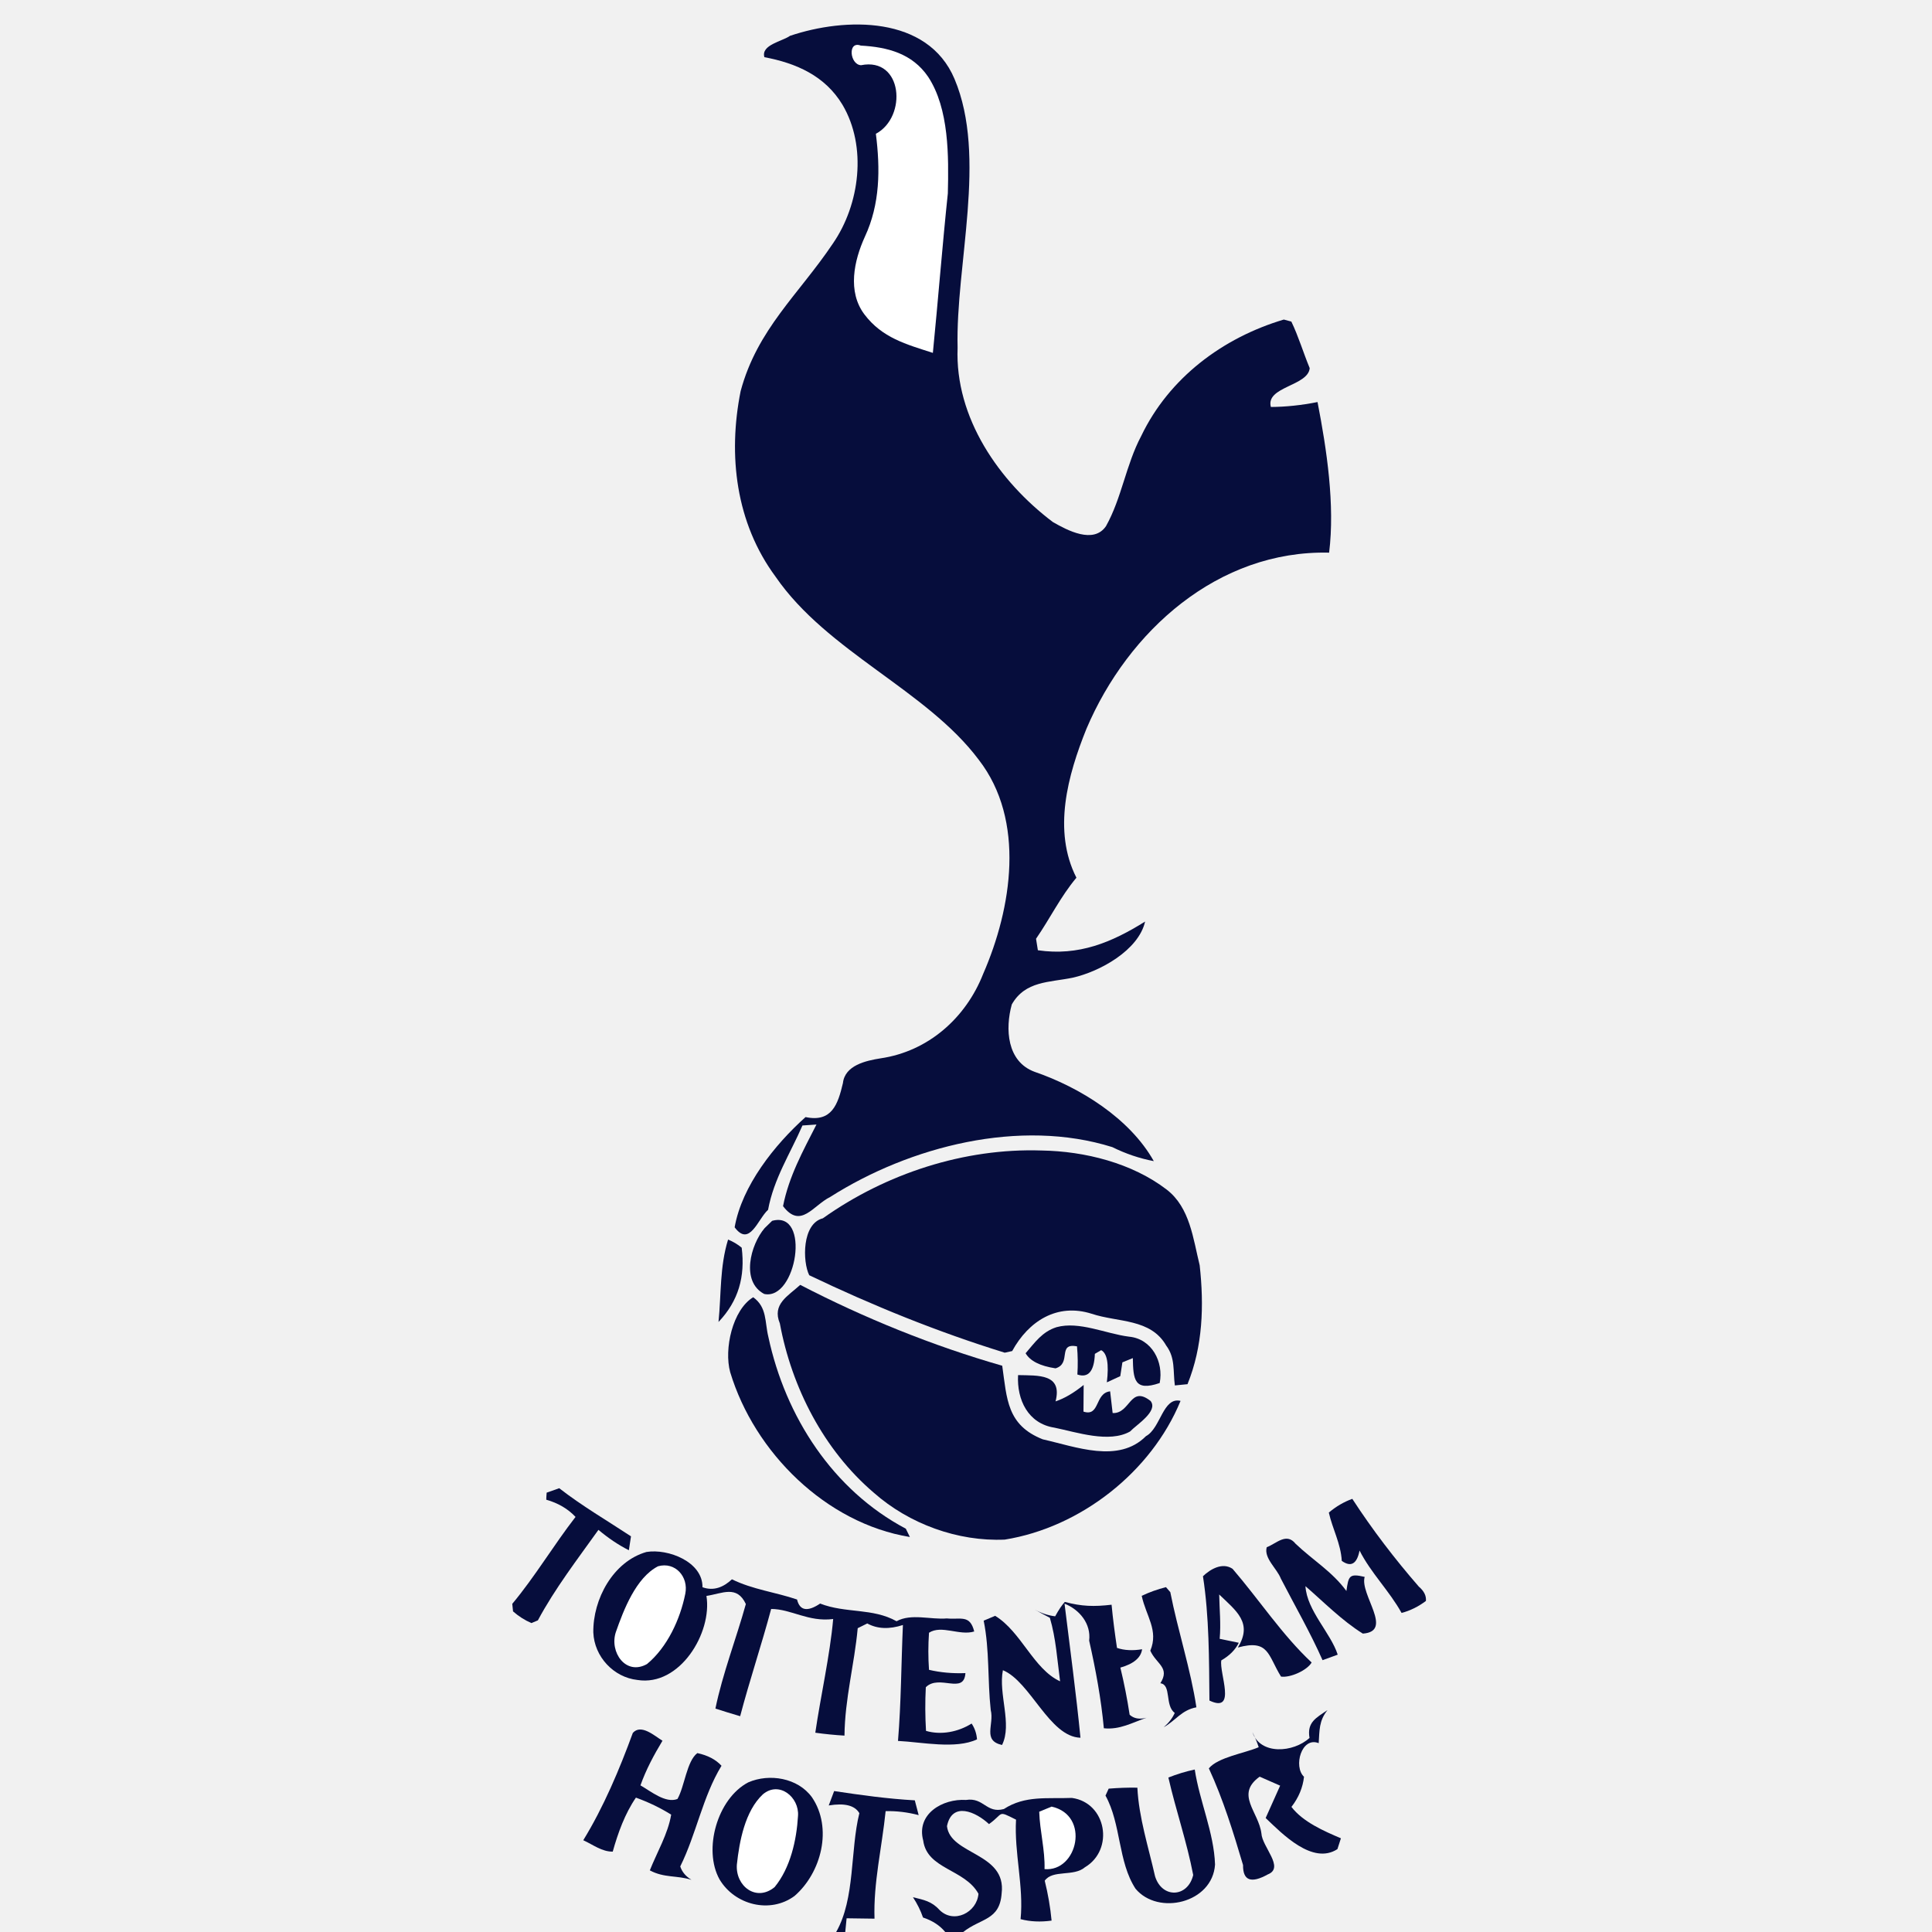
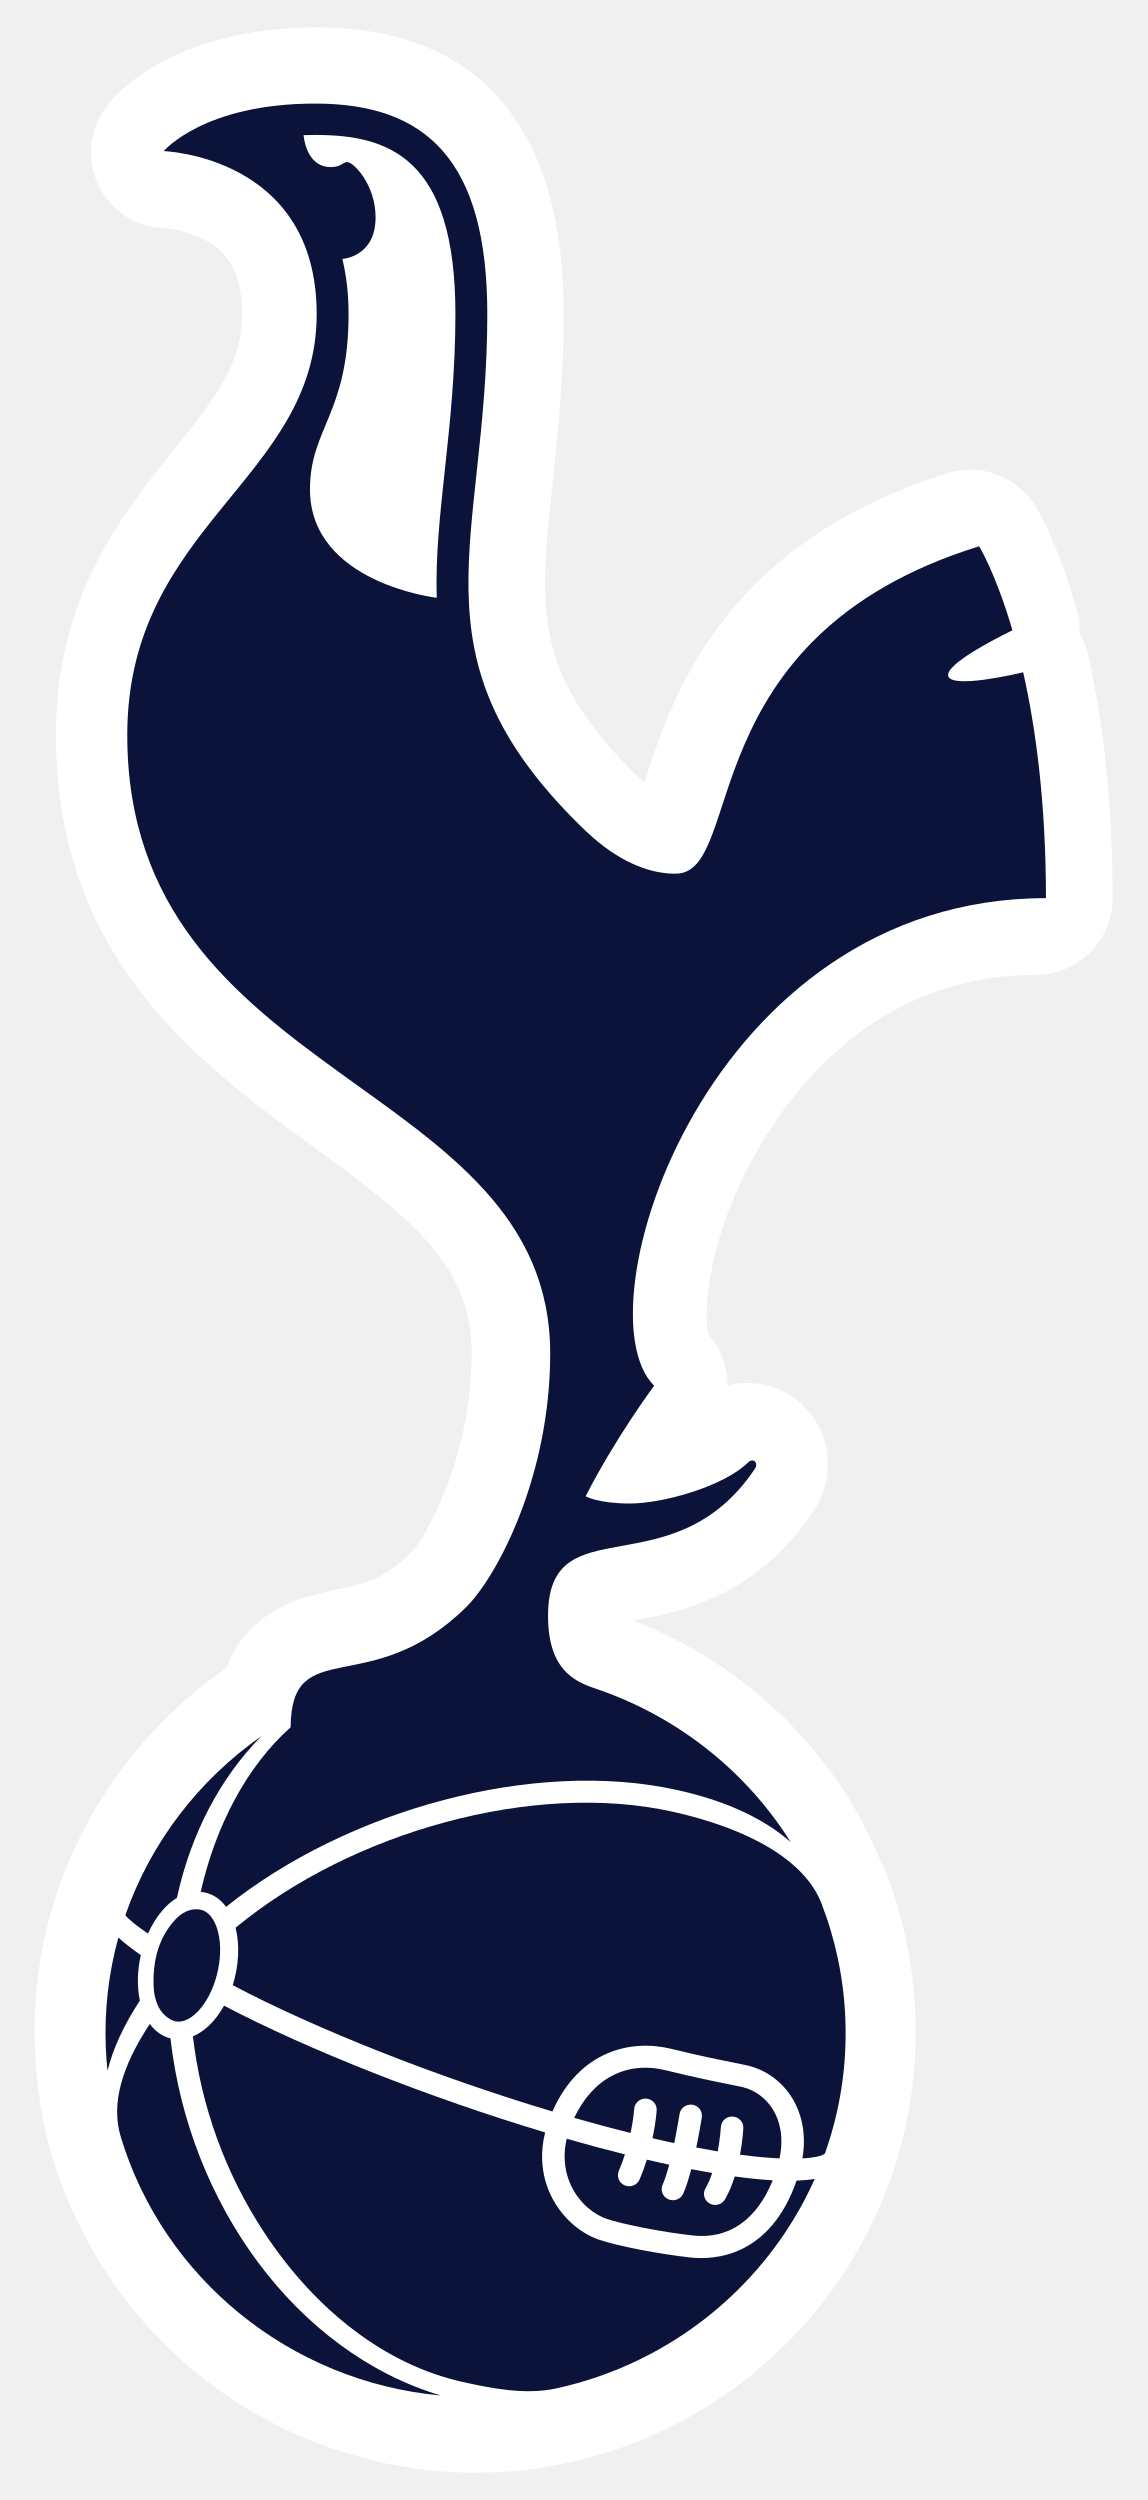
- <svg xmlns="http://www.w3.org/2000/svg" id="svg20908" height="200.0pt" width="200.0pt" viewBox="0 0 200 200" version="1.1">
-   <defs id="defs20912" />
-   <path style="fill:#ffffff;fill-opacity:0.049" id="path20856" fill="#ffffff" d="M 0.00 0.00 L 200.00 0.00 L 200.00 200.00 L 99.71 200.00 C 101.54 198.55 103.49 198.82 103.69 196.00 C 104.21 191.77 98.36 192.03 98.03 189.04 C 98.56 186.45 101.03 187.56 102.38 188.83 C 103.96 187.70 103.20 187.38 105.18 188.37 C 104.98 191.80 105.99 195.27 105.65 198.67 C 106.64 198.93 107.71 198.98 108.86 198.82 C 108.73 197.44 108.49 196.06 108.15 194.69 C 108.97 193.52 111.15 194.30 112.31 193.30 C 115.37 191.48 114.55 186.61 110.96 186.12 C 108.43 186.22 106.12 185.84 103.92 187.27 C 102.10 187.76 101.85 186.04 100.00 186.33 C 97.59 186.18 94.83 187.77 95.57 190.53 C 95.97 193.52 99.87 193.47 101.29 196.04 C 101.13 198.00 98.72 199.19 97.25 197.71 C 96.43 196.81 95.64 196.68 94.51 196.40 C 94.95 197.07 95.30 197.77 95.55 198.50 C 96.52 198.82 97.29 199.32 97.85 200.00 L 87.50 200.00 L 87.64 198.58 L 90.53 198.62 C 90.40 194.93 91.31 191.16 91.68 187.49 C 92.81 187.46 93.95 187.60 95.10 187.90 L 94.70 186.37 C 91.87 186.21 89.14 185.83 86.35 185.41 L 85.79 186.90 C 87.43 186.63 88.49 186.89 88.96 187.70 C 88.00 191.56 88.54 196.53 86.56 200.00 L 0.00 200.00 L 0.00 0.00 Z" />
-   <path id="path20858" fill="#060d3c" d="M 98.81 8.17 C 102.22 16.26 98.91 27.38 99.13 36.00 C 98.84 43.25 103.43 49.84 108.99 54.04 C 110.49 54.90 113.20 56.35 114.49 54.47 C 116.12 51.56 116.56 48.10 118.14 45.13 C 121.02 39.12 126.58 34.96 132.90 33.08 L 133.68 33.29 C 134.43 34.85 134.92 36.52 135.58 38.11 C 135.42 39.97 130.99 40.02 131.56 42.13 C 133.12 42.12 134.73 41.95 136.39 41.62 C 137.35 46.55 138.20 52.27 137.59 57.21 C 126.09 56.94 116.77 65.32 112.47 75.44 C 110.53 80.25 108.95 85.98 111.43 90.86 C 109.78 92.83 108.70 95.08 107.25 97.18 L 107.44 98.37 C 111.66 98.99 115.08 97.56 118.54 95.40 C 117.86 98.38 113.85 100.58 111.05 101.21 C 108.63 101.71 106.13 101.53 104.74 103.98 C 104.04 106.51 104.23 109.89 107.09 110.95 C 111.81 112.57 116.96 115.78 119.44 120.20 C 117.97 119.92 116.54 119.44 115.15 118.75 C 105.59 115.75 94.22 118.65 85.94 123.91 C 84.15 124.80 82.89 127.26 81.06 124.86 C 81.67 121.77 83.11 119.18 84.52 116.41 L 83.07 116.51 C 81.79 119.45 80.11 122.00 79.51 125.24 C 78.45 126.19 77.60 129.14 76.05 127.05 C 76.80 122.76 80.18 118.51 83.39 115.64 C 86.11 116.21 86.74 114.32 87.26 112.12 C 87.46 110.28 89.64 109.80 91.15 109.56 C 96.08 108.84 99.98 105.39 101.78 100.81 C 104.74 94.02 106.19 84.94 101.32 78.65 C 95.91 71.43 85.63 67.48 80.28 59.69 C 76.17 54.13 75.34 47.14 76.67 40.49 C 78.39 34.07 82.70 30.46 86.22 25.21 C 89.02 21.15 89.77 15.16 87.21 10.84 C 85.41 7.85 82.43 6.54 79.13 5.92 C 78.75 4.64 80.99 4.28 81.78 3.71 C 87.50 1.78 96.03 1.59 98.81 8.17 Z" />
-   <path id="path20860" fill="#ffffff" d="M 89.11 4.72 C 91.88 4.87 94.44 5.54 96.08 7.95 C 98.26 11.26 98.21 16.20 98.12 20.02 C 97.58 25.10 97.08 31.42 96.57 36.53 C 93.81 35.64 91.32 34.98 89.48 32.54 C 87.71 30.19 88.40 26.99 89.53 24.51 C 91.11 21.12 91.13 17.50 90.67 13.85 C 93.94 12.10 93.46 5.88 89.13 6.75 C 87.97 6.69 87.72 4.19 89.11 4.72 Z" />
-   <path id="path20862" fill="#060d3c" d="M 107.83 119.10 C 112.29 119.17 117.20 120.40 120.78 123.15 C 123.19 125.01 123.51 128.24 124.19 130.98 C 124.65 135.14 124.52 139.37 122.93 143.29 L 121.62 143.42 C 121.42 141.92 121.68 140.57 120.73 139.30 C 119.11 136.47 115.74 136.91 113.01 136.00 C 109.42 134.86 106.47 136.77 104.78 139.86 L 104.01 140.03 C 97.06 137.88 90.33 135.15 83.77 132.01 C 83.07 130.60 83.01 126.67 85.18 126.12 C 91.70 121.49 99.82 118.83 107.83 119.10 Z" />
-   <path id="path20864" fill="#060d3c" d="M 79.15 127.14 L 79.93 126.38 C 83.98 125.27 82.46 134.67 79.11 133.95 C 76.67 132.67 77.69 128.85 79.15 127.14 Z" />
-   <path id="path20866" fill="#060d3c" d="M 75.37 128.32 C 75.89 128.53 76.36 128.81 76.78 129.16 C 77.15 132.15 76.46 134.66 74.38 136.85 C 74.67 133.96 74.50 131.14 75.37 128.32 Z" />
-   <path id="path20868" fill="#060d3c" d="M 82.84 133.01 C 89.48 136.45 96.56 139.32 103.75 141.38 C 104.24 144.82 104.23 147.53 107.95 149.00 C 111.36 149.76 115.78 151.53 118.63 148.67 C 120.16 147.85 120.38 144.58 122.21 145.02 C 119.19 152.37 111.86 158.12 104.01 159.38 C 99.14 159.59 94.12 157.76 90.46 154.53 C 85.28 150.11 81.96 143.64 80.73 137.00 C 79.90 135.00 81.57 134.17 82.84 133.01 Z" />
-   <path id="path20870" fill="#060d3c" d="M 77.97 134.29 C 79.42 135.33 79.16 136.85 79.54 138.39 C 81.30 146.63 86.21 154.25 93.77 158.25 L 94.19 159.11 C 85.51 157.69 78.10 150.36 75.59 142.05 C 74.93 139.66 75.83 135.59 77.97 134.29 Z" />
-   <path id="path20872" fill="#060d3c" d="M 109.37 137.39 C 111.71 136.74 114.48 138.07 116.87 138.37 C 119.25 138.59 120.48 141.00 120.05 143.17 C 117.41 144.08 117.31 142.78 117.27 140.59 L 116.19 141.03 L 115.97 142.46 L 114.58 143.10 C 114.81 141.19 114.61 140.08 113.99 139.77 L 113.34 140.15 C 113.27 141.96 112.66 142.67 111.53 142.29 C 111.59 141.31 111.58 140.33 111.49 139.37 C 109.41 138.99 110.97 141.14 109.27 141.65 C 107.67 141.41 106.64 140.89 106.17 140.09 C 107.14 138.96 107.89 137.86 109.37 137.39 Z" />
-   <path id="path20874" fill="#060d3c" d="M 105.39 142.35 C 107.48 142.40 110.01 142.20 109.27 145.07 C 110.18 144.77 111.15 144.20 112.18 143.37 L 112.16 146.13 C 113.89 146.69 113.31 144.21 114.92 144.03 L 115.18 146.28 C 117.03 146.36 116.97 143.35 119.11 145.03 C 119.93 146.09 117.65 147.48 116.98 148.19 C 114.81 149.41 111.45 148.26 109.15 147.79 C 106.43 147.37 105.25 144.91 105.39 142.35 Z" />
-   <path id="path20876" fill="#060d3c" d="M 56.59 154.52 L 57.89 154.06 C 60.27 155.91 62.82 157.39 65.32 159.04 L 65.10 160.48 C 64.01 159.93 62.96 159.22 61.95 158.37 C 59.78 161.41 57.44 164.45 55.68 167.74 L 55.01 168.02 C 54.32 167.72 53.69 167.32 53.11 166.81 L 53.03 166.03 C 55.41 163.17 57.30 159.97 59.58 157.03 C 58.80 156.20 57.79 155.60 56.55 155.25 L 56.56 154.94 L 56.59 154.52 Z" />
-   <path id="path20878" fill="#060d3c" d="M 139.99 155.16 C 142.05 158.33 144.39 161.39 146.88 164.25 C 147.42 164.71 147.66 165.20 147.61 165.73 C 146.82 166.32 145.98 166.74 145.09 166.97 C 143.82 164.68 141.91 162.83 140.74 160.51 C 140.47 161.90 139.85 162.26 138.90 161.58 C 138.80 159.79 137.94 158.28 137.56 156.58 C 138.32 155.94 139.13 155.47 139.99 155.16 Z" />
-   <path id="path20880" fill="#060d3c" d="M 134.12 159.81 C 135.93 161.53 137.90 162.68 139.38 164.70 C 139.60 163.15 139.66 162.86 141.27 163.24 C 140.74 165.06 144.31 168.88 141.08 169.11 C 138.91 167.76 136.99 165.80 135.14 164.20 C 135.29 166.73 137.74 169.01 138.48 171.29 L 136.91 171.86 C 135.63 168.97 134.04 166.22 132.59 163.41 C 132.19 162.37 130.82 161.31 131.13 160.17 C 132.16 159.77 133.17 158.62 134.12 159.81 Z" />
-   <path id="path20882" fill="#060d3c" d="M 66.92 160.66 C 69.16 160.29 72.76 161.68 72.72 164.31 C 73.89 164.73 74.90 164.30 75.77 163.49 C 77.93 164.55 80.28 164.82 82.51 165.58 C 82.79 166.74 83.59 166.88 84.90 166.00 C 87.54 167.03 90.34 166.44 92.81 167.83 C 94.33 167.00 96.32 167.68 98.02 167.54 C 99.45 167.68 100.41 167.11 100.85 168.89 C 99.34 169.36 97.47 168.18 96.17 169.02 C 96.08 170.31 96.08 171.59 96.17 172.86 C 97.36 173.14 98.62 173.25 99.94 173.20 C 99.79 175.47 97.23 173.28 95.84 174.66 C 95.76 176.18 95.77 177.68 95.86 179.18 C 97.43 179.64 99.20 179.29 100.58 178.42 C 100.90 178.89 101.09 179.44 101.14 180.06 C 98.92 181.10 95.43 180.34 92.96 180.22 C 93.29 176.24 93.29 172.22 93.47 168.22 C 92.05 168.68 90.82 168.63 89.78 168.06 L 88.79 168.55 C 88.44 172.34 87.46 175.84 87.42 179.67 C 86.41 179.61 85.40 179.51 84.40 179.37 C 84.93 175.70 85.92 171.35 86.25 167.60 C 83.68 167.93 81.90 166.56 79.83 166.56 C 78.83 170.29 77.60 173.94 76.62 177.66 C 75.77 177.41 74.91 177.15 74.06 176.87 C 74.79 173.30 76.22 169.61 77.21 166.05 C 76.28 164.06 74.78 164.96 73.13 165.21 C 73.75 169.02 70.37 174.61 65.99 173.91 C 63.52 173.64 61.52 171.50 61.42 168.99 C 61.37 165.56 63.46 161.65 66.92 160.66 Z" />
-   <path id="path20884" fill="#ffffff" d="M 68.12 162.14 C 69.90 161.64 71.30 163.23 70.94 164.99 C 70.41 167.63 69.08 170.52 66.98 172.26 C 64.78 173.50 63.07 171.02 63.75 168.96 C 64.56 166.65 65.83 163.32 68.12 162.14 Z" />
-   <path id="path20886" fill="#060d3c" d="M 127.60 162.41 C 130.33 165.58 132.73 169.25 135.78 172.10 C 135.31 172.92 133.56 173.70 132.61 173.56 C 131.23 171.33 131.37 169.67 128.14 170.55 C 129.72 167.99 127.96 166.75 126.21 165.06 C 126.24 166.60 126.40 168.11 126.26 169.65 L 128.24 170.06 C 127.88 170.79 127.27 171.40 126.43 171.88 C 126.19 173.18 128.07 177.40 125.20 176.04 C 125.16 171.77 125.18 167.37 124.53 163.17 C 125.31 162.42 126.57 161.70 127.60 162.41 Z" />
-   <path id="path20888" fill="#060d3c" d="M 120.70 164.30 L 121.15 164.82 C 121.91 168.72 123.28 172.89 123.85 176.74 C 122.30 177.03 121.71 178.11 120.47 178.80 C 120.97 178.37 121.36 177.88 121.61 177.32 C 120.56 176.56 121.29 174.40 120.12 174.25 C 121.15 172.62 119.71 172.28 119.08 170.88 C 119.96 168.77 118.64 167.30 118.19 165.20 C 118.99 164.82 119.83 164.52 120.70 164.30 Z" />
-   <path id="path20890" fill="#060d3c" d="M 110.23 165.83 C 111.98 166.30 113.25 166.33 115.07 166.12 C 115.21 167.62 115.41 169.11 115.63 170.59 C 116.39 170.85 117.25 170.89 118.23 170.73 C 118.11 171.60 117.36 172.24 115.98 172.63 C 116.37 174.24 116.69 175.87 116.94 177.51 C 117.38 177.91 117.96 178.01 118.69 177.82 C 117.19 178.33 115.94 179.08 114.27 178.91 C 113.99 175.87 113.42 172.81 112.75 169.84 C 112.96 168.09 111.76 166.63 110.20 166.01 C 110.76 170.58 111.40 175.31 111.85 179.89 C 108.63 179.80 106.67 174.07 103.82 172.90 C 103.33 175.35 104.81 178.49 103.73 180.64 C 101.67 180.18 102.94 178.53 102.56 177.02 C 102.22 173.92 102.45 170.83 101.83 167.77 L 103.02 167.27 C 105.74 168.94 106.98 172.78 109.74 174.05 C 109.45 171.87 109.31 169.59 108.68 167.47 C 108.15 167.20 107.64 166.92 107.13 166.63 C 107.80 167.00 108.50 167.23 109.23 167.32 C 109.61 166.62 109.95 166.13 110.23 165.83 Z" />
-   <path id="path20892" fill="#060d3c" d="M 137.42 177.03 C 136.53 178.14 136.60 179.12 136.51 180.45 C 134.72 179.74 133.87 182.89 134.99 183.93 C 134.87 185.04 134.44 186.08 133.69 187.05 C 134.87 188.60 137.05 189.55 138.81 190.30 L 138.45 191.42 C 135.88 193.09 132.74 189.84 131.02 188.20 L 132.52 184.85 L 130.40 183.92 C 127.84 185.76 130.29 187.54 130.58 189.79 C 130.65 191.19 133.02 193.34 131.24 194.04 C 129.51 195.00 128.66 194.68 128.68 193.07 C 127.68 189.70 126.62 186.26 125.14 183.06 C 126.08 181.91 128.86 181.49 130.30 180.87 C 130.13 180.34 129.91 179.82 129.65 179.32 C 130.47 181.70 133.89 181.44 135.56 179.91 C 135.28 178.28 136.25 177.83 137.42 177.03 Z" />
-   <path id="path20894" fill="#060d3c" d="M 65.51 179.39 C 66.37 178.42 67.77 179.71 68.58 180.20 C 67.69 181.68 66.88 183.18 66.30 184.82 C 67.37 185.43 68.90 186.71 70.13 186.23 C 70.87 184.94 71.09 182.30 72.19 181.48 C 73.26 181.71 74.09 182.14 74.69 182.79 C 72.74 185.99 72.08 189.87 70.42 193.21 C 70.60 193.78 70.99 194.24 71.58 194.60 C 70.10 194.12 68.75 194.42 67.27 193.62 C 68.01 191.75 69.15 189.84 69.48 187.85 C 68.34 187.14 67.13 186.56 65.83 186.09 C 64.69 187.75 63.97 189.75 63.43 191.68 C 62.31 191.69 61.42 190.98 60.38 190.50 C 62.48 187.08 64.13 183.16 65.51 179.39 Z" />
-   <path id="path20896" fill="#060d3c" d="M 123.68 183.18 C 124.18 186.48 125.67 189.71 125.78 193.02 C 125.52 197.01 119.89 198.33 117.55 195.52 C 115.72 192.72 116.07 188.82 114.44 185.88 L 114.77 185.16 C 115.76 185.08 116.75 185.04 117.74 185.06 C 117.89 188.14 118.89 191.22 119.57 194.23 C 120.28 196.55 122.96 196.46 123.52 194.10 C 122.87 190.69 121.72 187.38 120.95 184.01 C 121.83 183.66 122.74 183.38 123.68 183.18 Z" />
-   <path id="path20898" fill="#060d3c" d="M 77.46 184.51 C 79.64 183.56 82.59 184.04 84.05 186.05 C 86.22 189.23 85.03 193.86 82.25 196.27 C 79.72 198.14 76.06 197.20 74.49 194.56 C 72.76 191.47 74.26 186.18 77.46 184.51 Z" />
-   <path id="path20900" fill="#060d3c" d="M 86.35 185.41 C 89.14 185.83 91.87 186.21 94.70 186.37 L 95.10 187.90 C 93.95 187.60 92.81 187.46 91.68 187.49 C 91.31 191.16 90.40 194.93 90.53 198.62 L 87.64 198.58 L 87.50 200.00 L 86.56 200.00 C 88.54 196.53 88.00 191.56 88.96 187.70 C 88.49 186.89 87.43 186.63 85.79 186.90 L 86.35 185.41 Z" />
-   <path id="path20902" fill="#ffffff" d="M 78.97 185.75 C 80.66 184.32 82.75 186.04 82.61 187.98 C 82.46 190.50 81.82 193.36 80.19 195.35 C 78.29 196.92 76.12 195.25 76.28 193.02 C 76.54 190.61 77.12 187.48 78.97 185.75 Z" />
-   <path id="path20904" fill="#060d3c" d="M 100.00 186.33 C 101.85 186.04 102.10 187.76 103.92 187.27 C 106.12 185.84 108.43 186.22 110.96 186.12 C 114.55 186.61 115.37 191.48 112.31 193.30 C 111.15 194.30 108.97 193.52 108.15 194.69 C 108.49 196.06 108.73 197.44 108.86 198.82 C 107.71 198.98 106.64 198.93 105.65 198.67 C 105.99 195.27 104.98 191.80 105.18 188.37 C 103.20 187.38 103.96 187.70 102.38 188.83 C 101.03 187.56 98.56 186.45 98.03 189.04 C 98.36 192.03 104.21 191.77 103.69 196.00 C 103.49 198.82 101.54 198.55 99.71 200.00 L 97.85 200.00 C 97.29 199.32 96.52 198.82 95.55 198.50 C 95.30 197.77 94.95 197.07 94.51 196.40 C 95.64 196.68 96.43 196.81 97.25 197.71 C 98.72 199.19 101.13 198.00 101.29 196.04 C 99.87 193.47 95.97 193.52 95.57 190.53 C 94.83 187.77 97.59 186.18 100.00 186.33 Z" />
-   <path id="path20906" fill="#ffffff" d="M 107.58 187.55 L 108.86 187.02 C 112.89 187.91 111.56 193.79 108.13 193.49 C 108.19 191.51 107.64 189.55 107.58 187.55 Z" />
+ <svg xmlns="http://www.w3.org/2000/svg" version="1.1" viewBox="0 0 496.375 1081.76">
+   <g>
+     <g id="b">
+       <g>
+         <path d="M205.951,1053.054c-9.245,0-18.712-.775-28.068-2.325-1.495-.221-2.99-.498-4.54-.83l-1.107-.166c-.941-.166-1.827-.332-2.768-.498-.664-.111-1.273-.332-1.882-.498-53.977-12.013-99.097-49.161-121.352-99.872-.277-.498-.554-1.052-.83-1.605-9.301-21.148-11.238-36.428-12.622-47.666l-.277-2.159c-.443-4.041-.664-7.695-.83-11.404-.72-17.826,1.273-35.542,5.924-52.704.941-3.654,2.104-7.363,3.322-10.906,11.626-33.992,34.379-64.385,63.887-85.367,2.048-1.439,4.484-2.879,6.92-4.207,5.315-22.532,23.695-26.241,36.317-28.788,12.179-2.436,25.964-5.259,41.576-20.871,10.795-10.795,30.947-50.6,30.947-97.934s-34.822-73.077-75.18-102.529c-49.105-35.819-104.743-76.454-104.743-164.921,0-53.922,25.245-85.367,47.5-113.103,17.716-22.089,33.051-41.133,33.051-68.925,0-22.144-7.861-37.313-24.027-46.337-12.179-6.809-24.857-7.474-24.968-7.529-6.311-.221-12.013-3.986-14.615-9.744-2.602-5.758-1.716-12.512,2.325-17.383,2.27-2.713,23.473-26.573,77.229-26.573,59.569,0,89.796,36.206,89.796,107.622,0,26.739-2.491,49.991-4.65,70.475-5.979,56.136-9.578,90.073,39.306,138.901,3.709,3.709,14.394,14.394,26.297,15.778,1.993-3.654,4.54-11.626,6.533-17.716,11.404-35.376,30.504-94.668,120.134-122.902,1.661-.498,3.322-.775,4.982-.775,5.647,0,11.072,2.934,14.172,7.972.83,1.384,8.47,14.283,15.944,40.414.996,3.488.83,7.086-.388,10.297,2.602,2.325,4.429,5.37,5.204,8.858,6.699,30.227,10.076,64.274,10.076,101.2,0,9.19-7.418,16.608-16.608,16.608-94.446,0-135.912,82.377-146.375,107.622-16.276,39.251-14.228,69.091-8.526,74.848,5.813,5.813,6.477,14.948,1.661,21.591-.111.166-7.197,9.91-15.612,23.695,11.128-1.938,25.3-6.976,30.504-12.179,3.654-3.654,8.415-5.647,13.397-5.647,6.754,0,12.899,3.709,16.11,9.633,3.322,6.145,2.879,13.73-1.107,19.764-21.148,31.999-48.939,37.092-67.375,40.469-11.921,2.177-17.882,6.828-17.882,13.951,0,12.622,2.99,13.674,9.578,15.944l1.661.554c36.981,13.231,68.759,38.974,89.464,72.468,4.152,6.865,8.138,14.781,12.954,25.743.055.166.111.332.221.443.498,1.052.941,2.159,1.384,3.211,6.643,17.494,10.408,35.929,11.183,54.808.941,22.144-2.325,43.846-9.577,64.606-.055.221-4.706,11.958-4.761,12.179-22.255,50.766-67.707,88.19-121.629,100.148-8.138,1.827-20.927,4.207-37.369,4.207h0l.111.055ZM167.309,121.657c.498,4.595.775,9.301.775,14.117,0,27.404-6.09,42.241-10.962,54.143-3.266,8.027-5.481,13.342-5.481,21.646,0,13.287,10.795,20.982,21.037,25.3.664-11.626,1.882-23.362,3.211-35.542,2.048-19.321,4.374-41.244,4.374-65.548,0-12.069-.886-21.757-2.491-29.508-2.159,6.754-5.979,11.847-10.463,15.39Z" fill="#fff" />
+         <path d="M137.303,44.816c47.5,0,73.187,24.802,73.187,91.014,0,98.266-34.49,147.205,39.473,221.168,5.536,5.536,20.927,20.816,40.58,20.816,30.172,0,5.259-102.529,129.102-141.559,0,0,7.086,11.57,14.172,36.317-7.252,3.598-28.4,14.615-27.348,19.653.388,1.716,3.156,2.381,6.865,2.381,8.636,0,22.587-3.322,25.023-3.875,5.315,23.971,9.688,56.247,9.688,97.657-144.493,0-199.079,178.374-166.637,210.815,0,0-16.165,21.978-29.12,47.777,0,0,5.204,3.1,18.934,3.1s39.694-7.252,50.268-17.826c.554-.554,1.163-.775,1.661-.775,1.439,0,2.381,1.716,1.107,3.598-34.933,52.815-87.969,15.114-87.969,63.61,0,25.964,14.228,29.286,22.255,32.11,33.715,12.069,62.281,35.376,80.938,65.603,4.263,7.031,8.138,15.169,11.903,23.695h0c.443.941.941,1.882,1.273,2.879,5.868,15.501,9.411,32.165,10.131,49.659.83,20.484-2.27,40.192-8.692,58.461l-4.318,11.017c-19.819,45.23-60.344,79.609-110.003,90.626-7.972,1.772-19.376,3.82-33.77,3.82-7.64,0-16.165-.554-25.411-2.104-1.384-.221-2.768-.498-4.152-.72-1.163-.221-2.27-.388-3.488-.609l.111-.111c-50.545-10.629-92.453-45.618-112.383-92.564v.221c-8.969-20.318-10.297-34.656-11.681-45.23-.332-3.266-.554-6.588-.72-9.91-.664-16.498,1.218-32.552,5.37-47.721.83-3.266,1.827-6.477,2.99-9.688,10.74-31.39,31.224-58.461,57.852-77.395,2.823-1.993,8.083-4.761,12.512-6.699,1.938-36.428,34.822-9.301,74.461-48.939,13.121-13.121,35.819-56.413,35.819-109.67,0-119.193-179.868-116.369-179.868-267.45,0-90.737,80.551-110.501,80.551-182.028s-65.049-70.419-65.049-70.419c0,0,16.941-20.539,64.44-20.539M144.057,72.441c4.429,0,4.927-2.159,6.976-2.159,2.547,0,12.013,9.688,12.013,23.861,0,17.217-14.172,17.992-14.172,17.992,1.716,7.142,2.657,15.058,2.657,23.861,0,43.016-16.387,49.438-16.387,75.789,0,40.58,53.922,46.891,53.922,46.891-.554-17.716,1.384-35.874,3.432-55.361,2.104-19.764,4.484-42.13,4.484-67.319,0-68.039-28.677-77.45-59.624-77.45-1.716,0-3.322,0-4.927.111,0,0,.775,13.84,11.626,13.84M137.358,11.821c-60.067,0-85.588,27.182-90.073,32.608-8.193,9.91-10.353,23.584-4.927,35.21,5.425,11.57,16.498,18.989,29.231,19.1,1.495.111,10.74,1.107,18.989,6.2,6.588,4.041,14.172,11.238,14.172,31.058,0,20.927-10.629,35.154-29.397,58.517-22.809,28.4-51.154,63.721-51.154,123.511,0,96.882,61.838,142.057,111.553,178.318,43.625,31.888,68.371,51.707,68.371,89.131,0,45.673-20.373,80.44-26.13,86.197-12.069,12.069-21.868,14.062-33.161,16.332-11.958,2.436-37.147,7.529-47.057,34.047-.83.498-1.605,1.052-2.325,1.55-32.497,23.086-57.354,56.358-70.198,93.727-1.384,3.875-2.602,7.917-3.709,12.013-5.093,18.712-7.252,38.089-6.422,57.631.166,3.931.443,7.972.83,11.958,0,.277.055.609.111.886l.277,2.104c1.439,11.515,3.654,28.899,13.896,52.261.332.775.72,1.605,1.163,2.325,24.359,54.918,73.298,95.221,131.87,108.508.941.277,1.938.554,2.879.775,1.218.277,2.325.443,3.488.664l.664.111c1.716.332,3.377.609,5.093.886,10.186,1.661,20.539,2.491,30.67,2.491,18.103,0,32.054-2.602,40.967-4.595,59.07-13.121,108.895-54.088,133.254-109.726.166-.388.332-.775.498-1.163l4.318-11.017c.166-.388.277-.775.443-1.163,7.972-22.753,11.515-46.559,10.519-70.807-.83-20.65-4.982-40.912-12.29-60.122-.554-1.495-1.163-2.879-1.716-4.041-.055-.111-.111-.277-.166-.388-5.149-11.626-9.411-20.096-13.84-27.515-.055-.111-.111-.166-.166-.277-21.923-35.431-55.14-62.946-93.893-77.893,19.875-3.654,53.091-9.799,78.17-47.666,7.363-11.128,8.083-25.245,1.882-36.76-6.09-11.349-17.882-18.38-30.725-18.38-2.879,0-5.758.332-8.526,1.052,0-7.861-2.713-15.667-8.083-21.868-3.1-9.633.166-48.441,26.629-89.021,19.875-30.449,55.915-66.766,114.874-66.766,18.325,0,33.217-14.892,33.217-33.217,0-38.199-3.543-73.464-10.463-104.799-.775-3.432-2.048-6.699-3.82-9.688.111-3.432-.277-6.976-1.273-10.463-7.917-27.681-16.165-41.908-17.771-44.51-6.145-10.076-16.996-15.889-28.345-15.889-3.322,0-6.699.498-9.965,1.55-97.823,30.836-119.359,97.712-130.929,133.642v.111c-1.55-1.329-3.322-2.934-5.204-4.816-43.237-43.237-40.358-70.696-34.49-125.393,2.214-20.927,4.761-44.621,4.761-72.246,0-102.64-57.852-124.231-106.404-124.231h0l-.166-.055ZM269.782,696.085h0Z" fill="#fff" />
+       </g>
+       <g>
+         <path d="M86.657,826.297c-2.166-.388-6.436-.356-10.724,4.226-6.775,7.231-9.961,17.017-9.454,29.087.119,3.068.564,4.796,1.452,7.281,1.578,4.389,5.372,7.275,8.145,7.776,3.293.595,7.019-1.308,10.487-5.353,7.607-8.853,10.881-25.1,7.156-35.473-1.553-4.32-4.057-6.993-7.062-7.544" fill="#0c133b" />
+         <path d="M247.082,945.669c3.813,8.077,10.43,12.747,15.37,14.425,6.417,2.185,23.39,5.691,37.471,7.219,15.457,1.678,27.541-6.787,34.433-23.885-5.177-.294-10.712-.883-16.434-1.671-1.077,3.443-2.454,6.88-4.22,9.917-1.328,2.303-4.295,3.105-6.637,1.791-2.335-1.308-3.149-4.233-1.822-6.53,1.171-2.028,2.141-4.32,2.936-6.674-3.018-.52-6.054-1.071-9.072-1.659-1.039,3.982-2.21,7.751-3.462,10.574-1.071,2.423-3.95,3.531-6.411,2.473-2.467-1.052-3.594-3.875-2.517-6.299,1.001-2.266,1.966-5.347,2.848-8.684-1.571-.338-3.136-.676-4.689-1.026-1.641-.364-3.306-.751-4.977-1.14-.87,2.768-1.909,5.66-3.174,8.584-1.039,2.436-3.907,3.581-6.374,2.548-2.479-1.027-3.643-3.844-2.591-6.28,1.039-2.411,1.909-4.815,2.654-7.131-8.208-2.041-16.641-4.32-25.193-6.774-2.053,8.821-.263,15.727,1.86,20.222" fill="#0c133b" />
+         <path d="M337.318,933.95c2.003-9.729-.163-16.497-2.555-20.635-3.024-5.228-8.001-8.972-13.661-10.268l-6.173-1.277c-5.616-1.114-14.099-2.811-26.802-5.935-17.017-4.182-31.611,3.481-39.674,20.573,8.289,2.366,16.453,4.57,24.405,6.549,1.289-6.092,1.553-10.311,1.565-10.387.156-2.636,2.467-4.651,5.146-4.501,2.68.163,4.733,2.417,4.577,5.059-.019.351-.331,5.196-1.809,12.096,1.571.363,3.149.732,4.695,1.077,1.603.356,3.168.694,4.708,1.026,1.39-6.743,2.285-12.471,2.304-12.578.401-2.611,2.886-4.414,5.547-4.02,2.655.395,4.483,2.836,4.082,5.453-.069.464-.964,6.198-2.398,13.066,3.274.626,6.361,1.177,9.297,1.666,1.083-5.804,1.34-10.424,1.346-10.518.132-2.636,2.417-4.677,5.102-4.545,2.686.119,4.752,2.366,4.62,5.008-.012.394-.281,5.247-1.427,11.495,6.743.895,12.408,1.39,17.104,1.596" fill="#0c133b" />
+         <path d="M365.779,873.308c-.726-17.48-4.32-34.177-10.318-49.679-7.362-19.001-32.017-32.481-64.485-39.711-60.015-13.348-138.869,8.702-189.042,50.224,1.928,7.569,1.365,16.603-1.233,24.855,36.143,19.114,88.727,39.806,138.33,54.656,11.676-26.37,34.027-31.391,51.457-27.109,12.483,3.061,20.51,4.67,26.382,5.835l6.449,1.34c8.289,1.903,15.551,7.312,19.909,14.863,3.08,5.334,5.923,13.773,3.988,25.375,6.098-.344,9.047-1.353,9.736-2.154,6.498-18.249,9.666-37.996,8.827-58.494" fill="#0c133b" />
+         <path d="M298.858,976.836c-13.554-1.471-31.685-4.99-39.592-7.689-8.834-3.011-16.685-10.28-21.018-19.439-1.791-3.788-3.406-8.834-3.656-14.95-.156-3.65.201-7.688,1.283-12.046-49.679-14.913-102.306-35.617-138.938-54.85-1.289,2.316-2.767,4.47-4.42,6.399-2.755,3.205-5.854,5.534-9.034,6.862,3.437,29.989,14.03,59.37,30.884,84.97,22.357,33.958,52.803,57.235,85.697,64.554,11.67,2.598,26.908,5.816,40.544,2.849,50.561-11.026,91.788-45.422,111.936-90.681-2.361.414-5.021.645-7.864.751-11.532,33.2-35.799,34.365-45.822,33.27" fill="#0c133b" />
+         <path d="M64.031,836.683c1.647-3.693,3.719-7.1,6.192-9.979,1.972-2.298,4.088-4.126,6.323-5.478,5.96-27.315,18.4-51.632,36.587-70.001-27.147,18.976-47.951,46.047-58.894,77.47,1.453,1.953,5.315,4.902,9.791,7.989" fill="#0c133b" />
+         <path d="M60.939,845.987c-3.944-2.761-7.312-5.353-9.716-7.6-4.188,15.163-6.117,31.209-5.44,47.744.144,3.331.388,6.643.726,9.911,2.417-9.76,7.187-19.965,14.018-30.371-1.315-6.098-1.108-13.028.413-19.684" fill="#0c133b" />
+         <path d="M73.76,882.01c-3.531-.87-6.586-3.018-8.934-6.248-11.933,18.106-16.954,34.296-12.578,48.827,18.357,60.948,73.031,105.982,138.512,111.967-62.582-18.694-108.899-82.835-117-154.546" fill="#0c133b" />
+         <path d="M238.073,585.735c0-119.323-183.007-116.481-183.007-267.671,0-90.824,81.959-110.589,81.959-182.181,0-68.379-66.188-70.496-66.188-70.496,0,0,17.254-20.572,65.562-20.572s74.459,24.811,74.459,91.068c0,98.356-35.067,147.34,40.181,221.354,5.61,5.51,21.299,20.816,41.276,20.816,30.69,0,5.372-102.619,131.35-141.667,0,0,7.206,11.607,14.418,36.356-7.394,3.618-28.912,14.619-27.797,19.69,1.265,5.728,28.956-.695,32.449-1.528,5.41,24.016,9.854,56.309,9.854,97.724-146.989,0-202.534,178.505-169.527,210.979,0,0-16.441,21.994-29.651,47.839,0,0,5.271,3.13,19.245,3.13s40.388-7.269,51.138-17.843c2.085-2.053,4.595.232,2.848,2.836-35.542,52.847-89.503,15.126-89.503,63.647,0,25.994,14.468,29.281,22.62,32.161,34.309,12.096,63.346,35.417,82.328,65.637-12.621-10.931-29.3-18.068-48.959-22.438-61.837-13.761-142.75,8.384-195.297,50.518-2.542-3.443-5.885-5.635-9.767-6.33-.414-.075-.814-.131-1.228-.169,6.624-29.043,20.135-54.474,38.904-71.196.369-40.839,34.503-11.207,75.874-51.901,13.354-13.129,36.456-56.465,36.456-109.763M150.83,135.884c0,43.061-16.704,49.472-16.704,75.83,0,40.601,54.857,46.955,54.857,46.955-.57-17.737,1.396-35.893,3.512-55.426,2.141-19.765,4.564-42.173,4.564-67.359,0-68.097-29.156-77.489-60.66-77.489-1.721,0-3.393.031-5.021.081,0,0,.808,13.83,11.808,13.83,4.52,0,5.034-2.172,7.119-2.172,2.579,0,12.214,9.691,12.214,23.903,0,17.254-14.387,17.993-14.387,17.993,1.734,7.144,2.698,15.076,2.698,23.853" fill="#0c133b" />
+       </g>
+     </g>
+   </g>
</svg>
